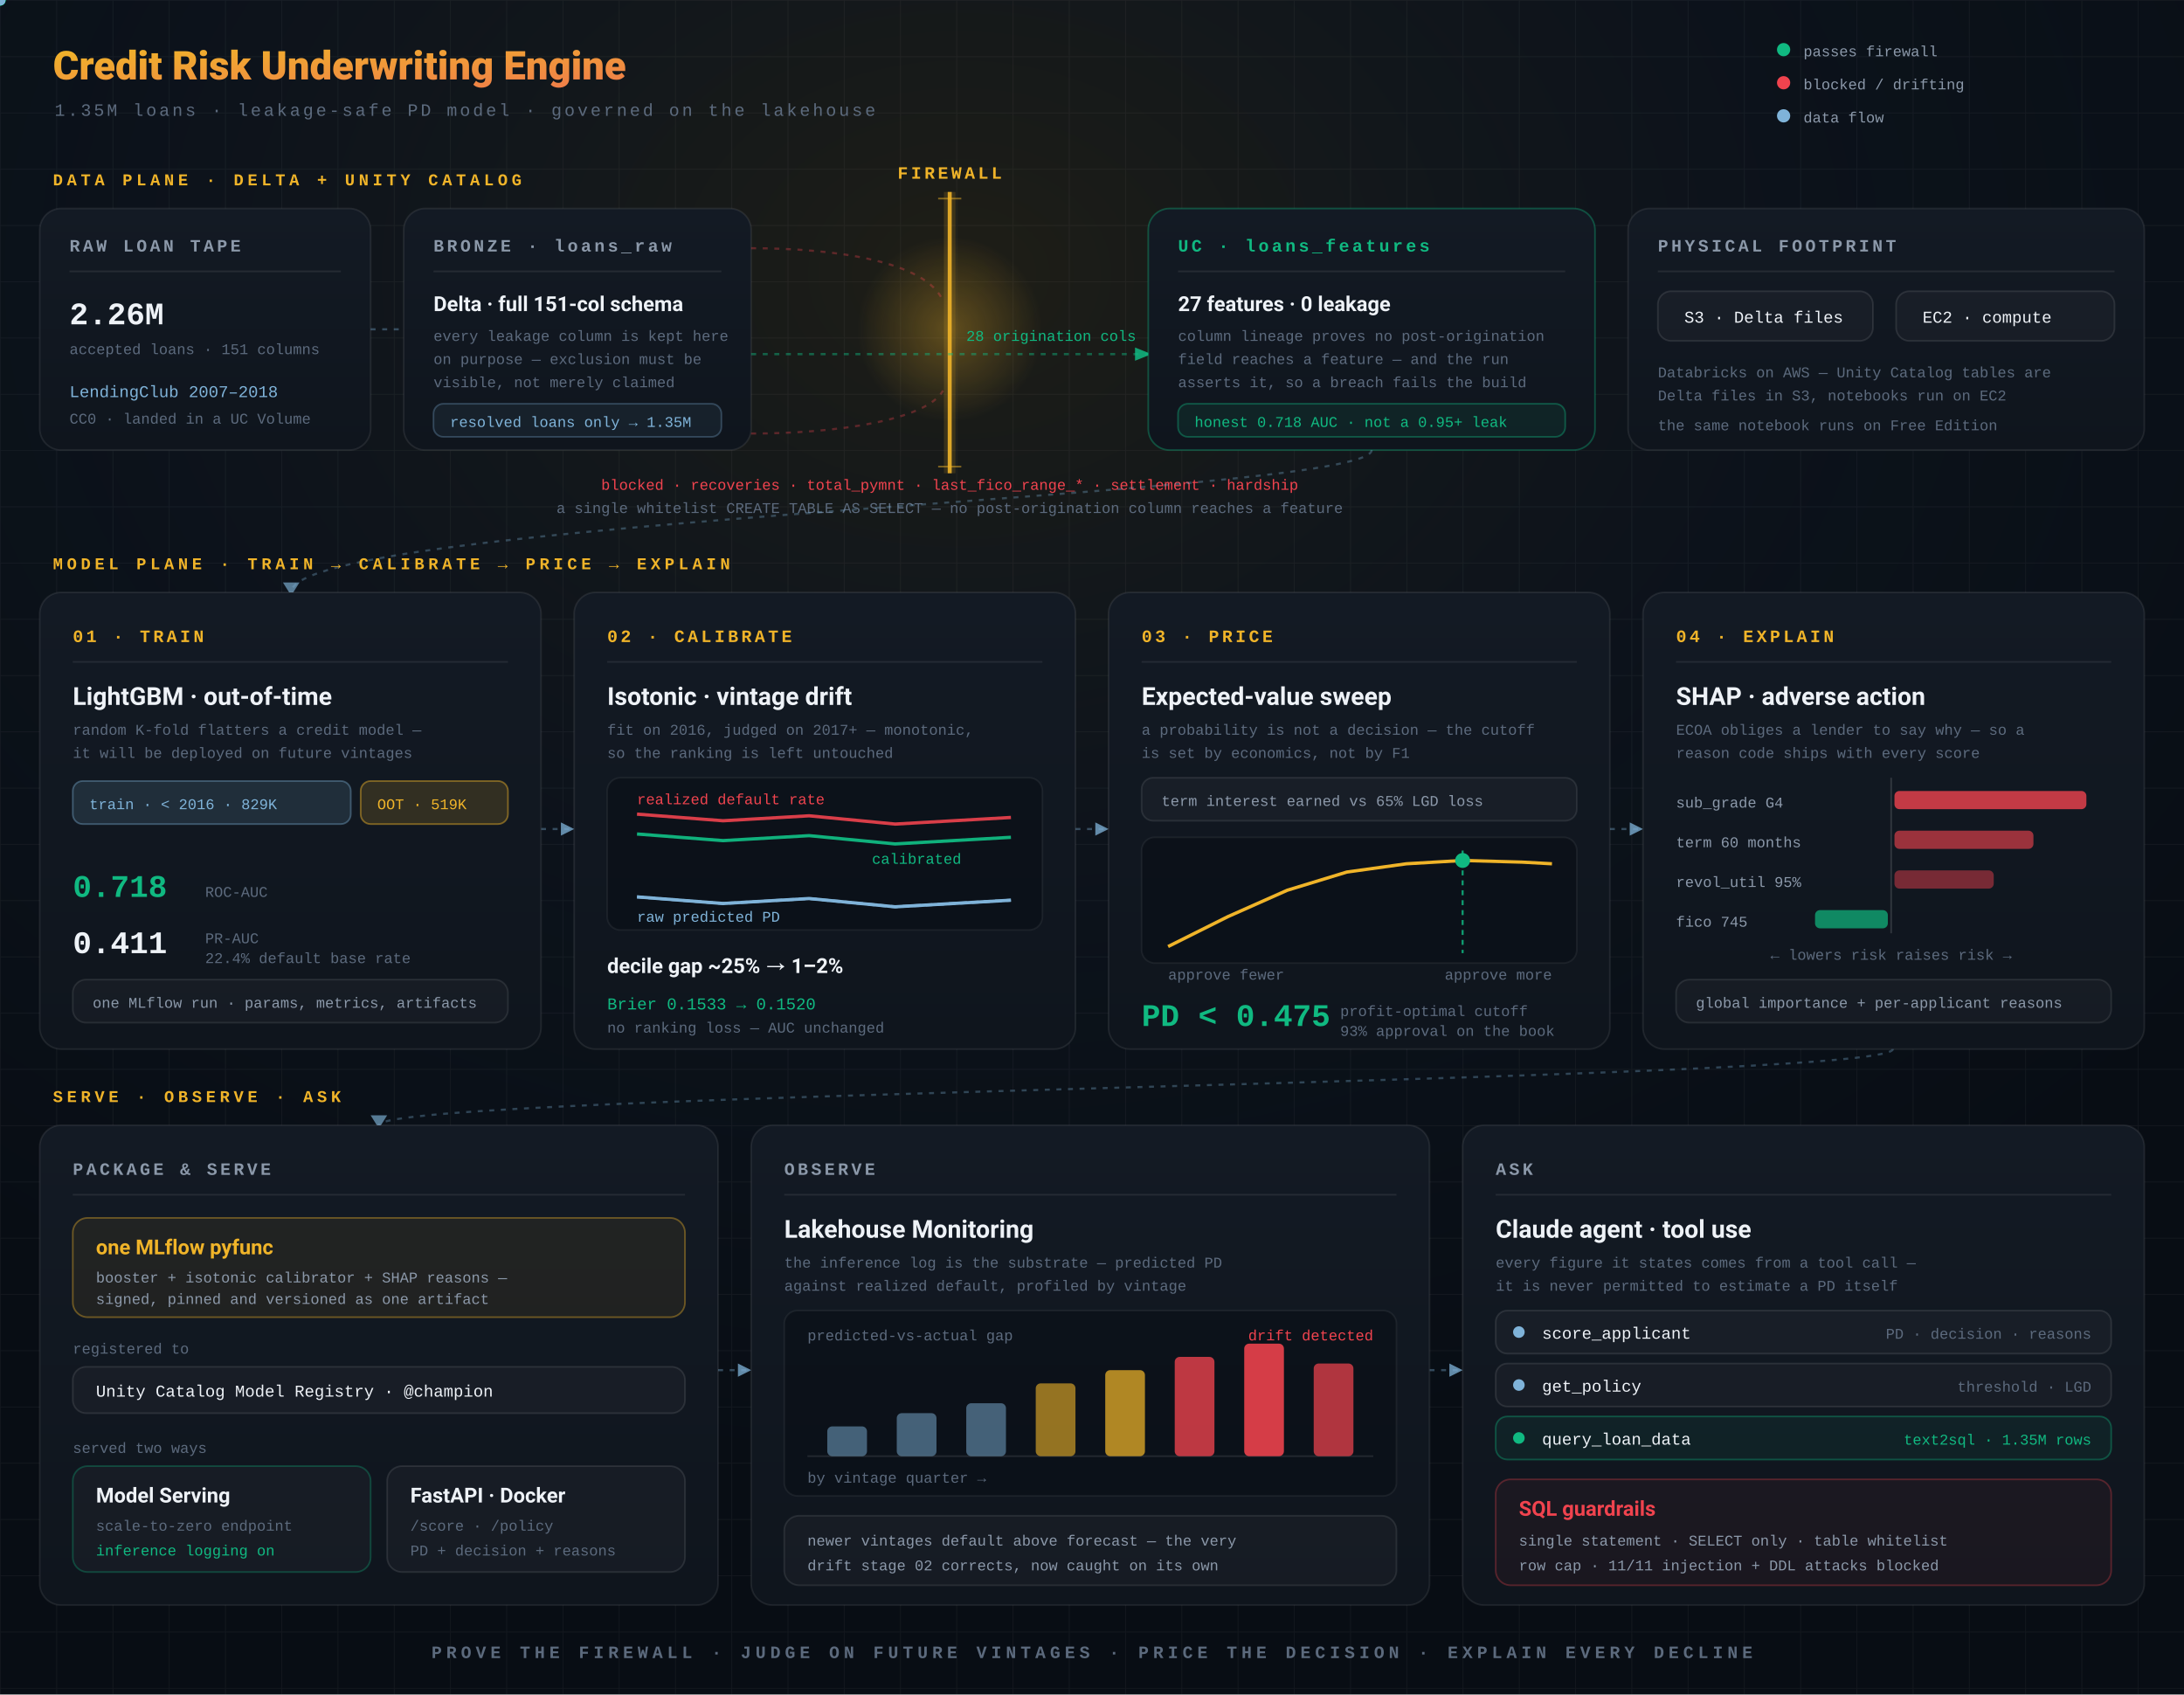
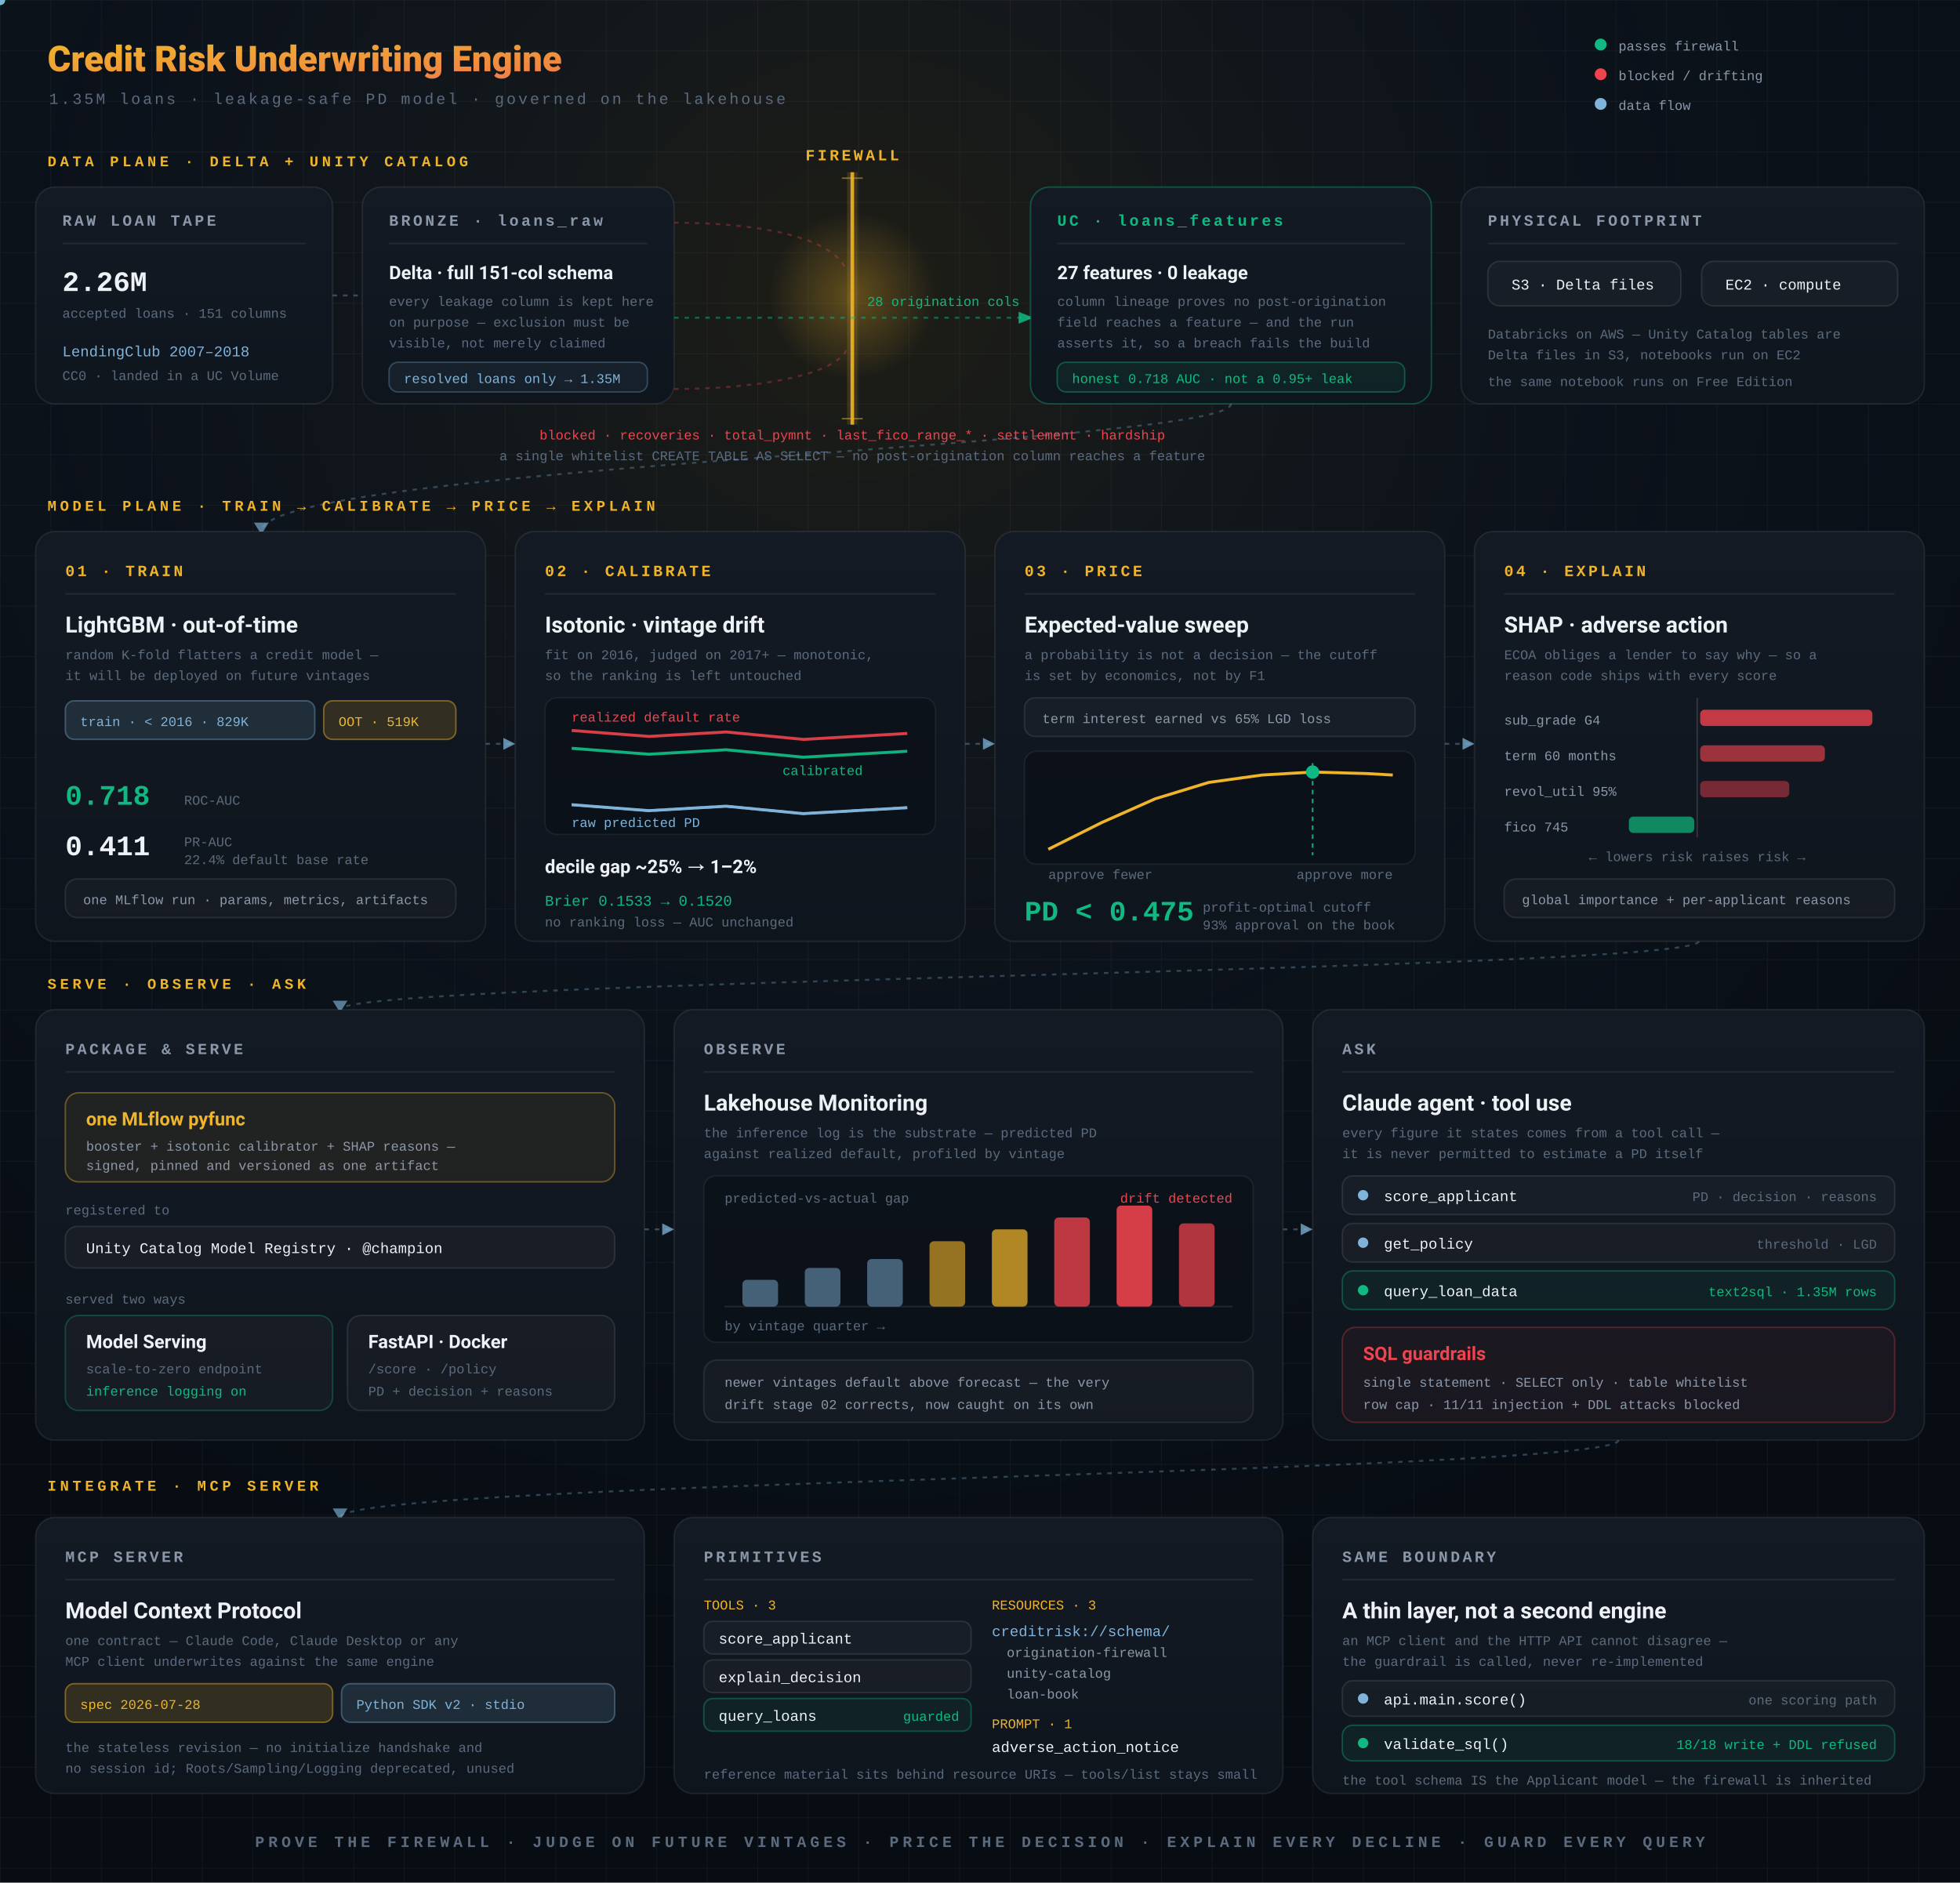
- <svg xmlns="http://www.w3.org/2000/svg" viewBox="0 0 1320 1024" role="img" aria-label="Credit Risk Underwriting Engine architecture: raw loan tape to bronze Delta, through a Unity Catalog leakage firewall that blocks post-origination columns, into LightGBM training with out-of-time validation, isotonic calibration, expected-value pricing and SHAP explainability, then MLflow pyfunc packaging, Databricks Model Serving, Lakehouse drift monitoring and a guarded text2sql agent.">
+ <svg xmlns="http://www.w3.org/2000/svg" viewBox="0 0 1320 1268" role="img" aria-label="Credit Risk Underwriting Engine architecture: raw loan tape to bronze Delta, through a Unity Catalog leakage firewall that blocks post-origination columns, into LightGBM training with out-of-time validation, isotonic calibration, expected-value pricing and SHAP explainability, then MLflow pyfunc packaging, Databricks Model Serving, Lakehouse drift monitoring, a guarded text2sql agent, and an MCP server exposing scoring, ECOA reason codes and guarded SQL as tools, resources and prompts.">
  <defs>
    <style>
      .t-title { font-family: ui-sans-serif, -apple-system, "Segoe UI", Roboto, Helvetica, Arial, sans-serif; font-size: 24px; font-weight: 800; }
      .t-sub   { font-family: ui-monospace, "SF Mono", Menlo, Consolas, "Courier New", monospace; font-size: 10.5px; letter-spacing: 1.6px; }
      .t-eye   { font-family: ui-monospace, "SF Mono", Menlo, Consolas, "Courier New", monospace; font-size: 10px; letter-spacing: 2.4px; font-weight: 700; }
      .t-card  { font-family: ui-monospace, "SF Mono", Menlo, Consolas, "Courier New", monospace; font-size: 10.5px; letter-spacing: 1.8px; font-weight: 700; }
      .t-h     { font-family: ui-sans-serif, -apple-system, "Segoe UI", Roboto, Helvetica, Arial, sans-serif; font-size: 12.5px; font-weight: 650; }
      .t-hb    { font-family: ui-sans-serif, -apple-system, "Segoe UI", Roboto, Helvetica, Arial, sans-serif; font-size: 15px; font-weight: 750; }
      .t-lbl   { font-family: ui-monospace, "SF Mono", Menlo, Consolas, "Courier New", monospace; font-size: 9px; }
      .t-mono  { font-family: ui-monospace, "SF Mono", Menlo, Consolas, "Courier New", monospace; font-size: 10px; }
      .t-num   { font-family: ui-monospace, "SF Mono", Menlo, Consolas, "Courier New", monospace; font-size: 19px; font-weight: 700; font-variant-numeric: tabular-nums; }
      .t-foot  { font-family: ui-monospace, "SF Mono", Menlo, Consolas, "Courier New", monospace; font-size: 10.5px; letter-spacing: 2.6px; font-weight: 700; }
      .fg   { fill: #eef2f7; }
      .mut  { fill: #8b98a9; }
      .dim  { fill: #5c6a7d; }
      .gold { fill: #f0b429; }
      .grn  { fill: #10b981; }
      .red  { fill: #f0434e; }
      .stl  { fill: #7fb3d9; }
      @media (prefers-reduced-motion: reduce) {
        .motion { display: none; }
      }
    </style>
    <linearGradient id="panel" x1="0" y1="0" x2="0" y2="1">
      <stop offset="0%" stop-color="#131a24" />
      <stop offset="100%" stop-color="#0f151d" />
    </linearGradient>
    <linearGradient id="brand" x1="0" y1="0" x2="1" y2="1">
      <stop offset="0%" stop-color="#f0b429" />
      <stop offset="100%" stop-color="#f07c4a" />
    </linearGradient>
    <radialGradient id="ambient" cx="44%" cy="16%" r="72%">
      <stop offset="0%" stop-color="#f0b429" stop-opacity="0.10" />
      <stop offset="55%" stop-color="#5b8cb8" stop-opacity="0.04" />
      <stop offset="100%" stop-color="#5b8cb8" stop-opacity="0" />
    </radialGradient>
    <radialGradient id="wallGlow" cx="50%" cy="50%" r="50%">
      <stop offset="0%" stop-color="#f0b429" stop-opacity="0.32" />
      <stop offset="100%" stop-color="#f0b429" stop-opacity="0" />
    </radialGradient>
    <pattern id="grid" width="34" height="34" patternUnits="userSpaceOnUse">
      <path d="M 34 0 L 0 0 0 34" fill="none" stroke="#ffffff" stroke-opacity="0.045" stroke-width="1" />
    </pattern>
    <path id="pRawBronze" d="M 224,199 L 244,199" />
    <path id="pPass" d="M 454,214 L 694,214" />
    <path id="pBlockHi" d="M 454,150 C 505,150 560,158 570,182" />
    <path id="pBlockLo" d="M 454,262 C 505,262 560,254 570,236" />
    <path id="pFeatDown" d="M 829,272 C 829,300 176,314 176,358" />
    <path id="pStage1" d="M 327,501 L 345,501" />
    <path id="pStage2" d="M 650,501 L 668,501" />
    <path id="pStage3" d="M 973,501 L 991,501" />
    <path id="pServe" d="M 1144,634 C 1144,654 229,660 229,680" />
    <path id="pToObserve" d="M 434,828 L 452,828" />
    <path id="pToAgent" d="M 864,828 L 882,828" />
+     <path id="pMcp" d="M 1090,970 C 1090,992 229,998 229,1022" />
  </defs>
-   <rect width="1320" height="1024" fill="#080d14" />
-   <rect width="1320" height="1024" fill="url(#grid)" />
-   <rect width="1320" height="1024" fill="url(#ambient)" />
+   <rect width="1320" height="1268" fill="#080d14" />
+   <rect width="1320" height="1268" fill="url(#grid)" />
+   <rect width="1320" height="1268" fill="url(#ambient)" />
  <text class="t-title" x="32" y="48" fill="url(#brand)">Credit Risk Underwriting Engine</text>
  <text class="t-sub dim" x="33" y="70">1.35M loans · leakage-safe PD model · governed on the lakehouse</text>
  <g class="t-lbl mut">
    <circle cx="1078" cy="30" r="4" fill="#10b981" />
    <text x="1090" y="34">passes firewall</text>
    <circle cx="1078" cy="50" r="4" fill="#f0434e" />
    <text x="1090" y="54">blocked / drifting</text>
    <circle cx="1078" cy="70" r="4" fill="#7fb3d9" />
    <text x="1090" y="74">data flow</text>
  </g>
  <text class="t-eye gold" x="32" y="112">DATA PLANE · DELTA + UNITY CATALOG</text>
  <rect x="24" y="126" width="200" height="146" rx="13" fill="url(#panel)" stroke="#ffffff" stroke-opacity="0.08" />
  <text class="t-card mut" x="42" y="152">RAW LOAN TAPE</text>
  <line x1="42" y1="164" x2="206" y2="164" stroke="#ffffff" stroke-opacity="0.08" />
  <text class="t-num fg" x="42" y="196">2.26M</text>
  <text class="t-lbl dim" x="42" y="214">accepted loans · 151 columns</text>
  <text class="t-mono stl" x="42" y="240">LendingClub 2007–2018</text>
  <text class="t-lbl dim" x="42" y="256">CC0 · landed in a UC Volume</text>
  <rect x="244" y="126" width="210" height="146" rx="13" fill="url(#panel)" stroke="#ffffff" stroke-opacity="0.08" />
  <text class="t-card mut" x="262" y="152">BRONZE · loans_raw</text>
  <line x1="262" y1="164" x2="436" y2="164" stroke="#ffffff" stroke-opacity="0.08" />
  <text class="t-h fg" x="262" y="188">Delta · full 151-col schema</text>
  <text class="t-lbl dim" x="262" y="206">every leakage column is kept here</text>
  <text class="t-lbl dim" x="262" y="220">on purpose — exclusion must be</text>
  <text class="t-lbl dim" x="262" y="234">visible, not merely claimed</text>
  <rect x="262" y="244" width="174" height="20" rx="6" fill="#7fb3d9" fill-opacity="0.07" stroke="#7fb3d9" stroke-opacity="0.30" />
  <text class="t-lbl stl" x="272" y="258">resolved loans only → 1.35M</text>
  <use href="#pRawBronze" stroke="#7fb3d9" stroke-width="1.3" stroke-opacity="0.35" stroke-dasharray="3 4" fill="none" />
  <g class="motion">
    <circle cx="574" cy="199" r="56" fill="url(#wallGlow)">
      <animate attributeName="r" values="44;62;44" dur="3.8s" repeatCount="indefinite" />
    </circle>
  </g>
  <line x1="574" y1="116" x2="574" y2="286" stroke="#f0b429" stroke-width="7" stroke-opacity="0.15" />
  <line x1="574" y1="116" x2="574" y2="286" stroke="#f0b429" stroke-width="2.4" stroke-opacity="0.9" />
  <g stroke="#f0b429" stroke-opacity="0.5" stroke-width="1">
    <line x1="567" y1="120" x2="581" y2="120" />
    <line x1="567" y1="282" x2="581" y2="282" />
  </g>
  <text class="t-card gold" x="574" y="108" text-anchor="middle">FIREWALL</text>
  <g stroke="#f0434e" stroke-width="1.3" stroke-opacity="0.32" stroke-dasharray="3 4" fill="none">
    <use href="#pBlockHi" />
    <use href="#pBlockLo" />
  </g>
  <g class="motion" fill="#f0434e">
    <circle r="3.2">
      <animateMotion dur="2.6s" repeatCount="indefinite" begin="0s">
        <mpath href="#pBlockHi" />
      </animateMotion>
      <animate attributeName="opacity" values="0;1;1;1;0" keyTimes="0;0.12;0.72;0.86;1" dur="2.6s" begin="0s" repeatCount="indefinite" />
      <animate attributeName="r" values="3.2;3.2;5.4;0" keyTimes="0;0.72;0.86;1" dur="2.6s" begin="0s" repeatCount="indefinite" />
    </circle>
    <circle r="3.2">
      <animateMotion dur="2.6s" repeatCount="indefinite" begin="1.3s">
        <mpath href="#pBlockLo" />
      </animateMotion>
      <animate attributeName="opacity" values="0;1;1;1;0" keyTimes="0;0.12;0.72;0.86;1" dur="2.6s" begin="1.3s" repeatCount="indefinite" />
      <animate attributeName="r" values="3.2;3.2;5.4;0" keyTimes="0;0.72;0.86;1" dur="2.6s" begin="1.3s" repeatCount="indefinite" />
    </circle>
  </g>
  <use href="#pPass" stroke="#10b981" stroke-width="1.4" stroke-opacity="0.45" stroke-dasharray="3 4" fill="none" />
  <polygon points="686,210 696,214 686,218" fill="#10b981" opacity="0.85" />
  <text class="t-lbl grn" x="584" y="206">28 origination cols</text>
  <g class="motion" fill="#10b981">
    <circle r="3.4">
      <animateMotion dur="2.4s" repeatCount="indefinite" begin="0s">
        <mpath href="#pPass" />
      </animateMotion>
    </circle>
    <circle r="3.4">
      <animateMotion dur="2.4s" repeatCount="indefinite" begin="0.8s">
        <mpath href="#pPass" />
      </animateMotion>
    </circle>
    <circle r="3.4">
      <animateMotion dur="2.4s" repeatCount="indefinite" begin="1.6s">
        <mpath href="#pPass" />
      </animateMotion>
    </circle>
  </g>
  <text class="t-lbl red" x="574" y="296" text-anchor="middle">blocked · recoveries · total_pymnt · last_fico_range_* · settlement · hardship</text>
  <text class="t-lbl dim" x="574" y="310" text-anchor="middle">a single whitelist CREATE TABLE AS SELECT — no post-origination column reaches a feature</text>
  <rect x="694" y="126" width="270" height="146" rx="13" fill="url(#panel)" stroke="#10b981" stroke-opacity="0.35" />
  <text class="t-card grn" x="712" y="152">UC · loans_features</text>
  <line x1="712" y1="164" x2="946" y2="164" stroke="#ffffff" stroke-opacity="0.08" />
  <text class="t-h fg" x="712" y="188">27 features · 0 leakage</text>
  <text class="t-lbl dim" x="712" y="206">column lineage proves no post-origination</text>
  <text class="t-lbl dim" x="712" y="220">field reaches a feature — and the run</text>
  <text class="t-lbl dim" x="712" y="234">asserts it, so a breach fails the build</text>
  <rect x="712" y="244" width="234" height="20" rx="6" fill="#10b981" fill-opacity="0.09" stroke="#10b981" stroke-opacity="0.38" />
  <text class="t-lbl grn" x="722" y="258">honest 0.718 AUC · not a 0.95+ leak</text>
  <rect x="984" y="126" width="312" height="146" rx="13" fill="url(#panel)" stroke="#ffffff" stroke-opacity="0.08" />
  <text class="t-card mut" x="1002" y="152">PHYSICAL FOOTPRINT</text>
  <line x1="1002" y1="164" x2="1278" y2="164" stroke="#ffffff" stroke-opacity="0.08" />
  <rect x="1002" y="176" width="130" height="30" rx="8" fill="#ffffff" fill-opacity="0.03" stroke="#ffffff" stroke-opacity="0.10" />
  <text class="t-mono fg" x="1018" y="195">S3 · Delta files</text>
  <rect x="1146" y="176" width="132" height="30" rx="8" fill="#ffffff" fill-opacity="0.03" stroke="#ffffff" stroke-opacity="0.10" />
  <text class="t-mono fg" x="1162" y="195">EC2 · compute</text>
  <text class="t-lbl dim" x="1002" y="228">Databricks on AWS — Unity Catalog tables are</text>
  <text class="t-lbl dim" x="1002" y="242">Delta files in S3, notebooks run on EC2</text>
  <text class="t-lbl dim" x="1002" y="260">the same notebook runs on Free Edition</text>
  <use href="#pFeatDown" stroke="#7fb3d9" stroke-width="1.3" stroke-opacity="0.32" stroke-dasharray="3 4" fill="none" />
  <polygon points="171,352 181,352 176,360" fill="#7fb3d9" opacity="0.65" />
  <g class="motion" fill="#7fb3d9">
    <circle r="3.2">
      <animateMotion dur="2.8s" repeatCount="indefinite" begin="0s">
        <mpath href="#pFeatDown" />
      </animateMotion>
    </circle>
    <circle r="3.2">
      <animateMotion dur="2.8s" repeatCount="indefinite" begin="1.4s">
        <mpath href="#pFeatDown" />
      </animateMotion>
    </circle>
  </g>
  <text class="t-eye gold" x="32" y="344">MODEL PLANE · TRAIN → CALIBRATE → PRICE → EXPLAIN</text>
  <g stroke="#7fb3d9" stroke-width="1.3" stroke-opacity="0.36" stroke-dasharray="3 4" fill="none">
    <use href="#pStage1" />
    <use href="#pStage2" />
    <use href="#pStage3" />
  </g>
  <g fill="#7fb3d9" opacity="0.75">
    <polygon points="339,497 347,501 339,505" />
    <polygon points="662,497 670,501 662,505" />
    <polygon points="985,497 993,501 985,505" />
  </g>
  <g class="motion" fill="#7fb3d9">
    <circle r="3">
      <animateMotion dur="1.7s" repeatCount="indefinite" begin="0s">
        <mpath href="#pStage1" />
      </animateMotion>
    </circle>
    <circle r="3">
      <animateMotion dur="1.7s" repeatCount="indefinite" begin="0.4s">
        <mpath href="#pStage2" />
      </animateMotion>
    </circle>
    <circle r="3">
      <animateMotion dur="1.7s" repeatCount="indefinite" begin="0.8s">
        <mpath href="#pStage3" />
      </animateMotion>
    </circle>
  </g>
  <g transform="translate(24, 358)">
    <rect width="303" height="276" rx="13" fill="url(#panel)" stroke="#ffffff" stroke-opacity="0.08" />
    <text class="t-card gold" x="20" y="30">01 · TRAIN</text>
    <line x1="20" y1="42" x2="283" y2="42" stroke="#ffffff" stroke-opacity="0.08" />
    <text class="t-hb fg" x="20" y="68">LightGBM · out-of-time</text>
    <text class="t-lbl dim" x="20" y="86">random K-fold flatters a credit model —</text>
    <text class="t-lbl dim" x="20" y="100">it will be deployed on future vintages</text>
    <rect x="20" y="114" width="168" height="26" rx="6" fill="#7fb3d9" fill-opacity="0.14" stroke="#7fb3d9" stroke-opacity="0.38" />
    <text class="t-lbl stl" x="30" y="131">train · &lt; 2016 · 829K</text>
    <rect x="194" y="114" width="89" height="26" rx="6" fill="#f0b429" fill-opacity="0.15" stroke="#f0b429" stroke-opacity="0.45" />
    <text class="t-lbl gold" x="204" y="131">OOT · 519K</text>
    <text class="t-num grn" x="20" y="184">0.718</text>
    <text class="t-lbl dim" x="100" y="184">ROC-AUC</text>
    <text class="t-num fg" x="20" y="218">0.411</text>
    <text class="t-lbl dim" x="100" y="212">PR-AUC</text>
    <text class="t-lbl dim" x="100" y="224">22.4% default base rate</text>
    <rect x="20" y="234" width="263" height="26" rx="8" fill="#ffffff" fill-opacity="0.03" stroke="#ffffff" stroke-opacity="0.09" />
    <text class="t-lbl mut" x="32" y="251">one MLflow run · params, metrics, artifacts</text>
  </g>
  <g transform="translate(347, 358)">
    <rect width="303" height="276" rx="13" fill="url(#panel)" stroke="#ffffff" stroke-opacity="0.08" />
    <text class="t-card gold" x="20" y="30">02 · CALIBRATE</text>
    <line x1="20" y1="42" x2="283" y2="42" stroke="#ffffff" stroke-opacity="0.08" />
    <text class="t-hb fg" x="20" y="68">Isotonic · vintage drift</text>
    <text class="t-lbl dim" x="20" y="86">fit on 2016, judged on 2017+ — monotonic,</text>
    <text class="t-lbl dim" x="20" y="100">so the ranking is left untouched</text>
    <rect x="20" y="112" width="263" height="92" rx="8" fill="#080d14" fill-opacity="0.55" stroke="#ffffff" stroke-opacity="0.06" />
    <polyline points="38,134 90,138 142,135 194,140 264,136" fill="none" stroke="#f0434e" stroke-width="2" stroke-opacity="0.9" />
    <text class="t-lbl red" x="38" y="128">realized default rate</text>
    <polyline points="38,146 90,150 142,147 194,152 264,148" fill="none" stroke="#10b981" stroke-width="2" stroke-opacity="0.95" />
    <text class="t-lbl grn" x="180" y="164">calibrated</text>
    <polyline points="38,184 90,188 142,185 194,190 264,186" fill="none" stroke="#7fb3d9" stroke-width="1.8" stroke-dasharray="4 3" stroke-opacity="0.75" />
    <text class="t-lbl stl" x="38" y="199">raw predicted PD</text>
    <g class="motion">
      <polyline points="38,184 90,188 142,185 194,190 264,186" fill="none" stroke="#7fb3d9" stroke-width="2">
        <animate attributeName="points" values="38,184 90,188 142,185 194,190 264,186;                          38,184 90,188 142,185 194,190 264,186;                          38,146 90,150 142,147 194,152 264,148;                          38,146 90,150 142,147 194,152 264,148" keyTimes="0;0.28;0.62;1" dur="5.8s" repeatCount="indefinite" />
        <animate attributeName="opacity" values="0.9;0.9;0.9;0" keyTimes="0;0.28;0.66;1" dur="5.8s" repeatCount="indefinite" />
      </polyline>
    </g>
    <text class="t-h fg" x="20" y="230">decile gap  ~25%  →  1–2%</text>
    <text class="t-mono grn" x="20" y="252">Brier 0.1533 → 0.1520</text>
    <text class="t-lbl dim" x="20" y="266">no ranking loss — AUC unchanged</text>
  </g>
  <g transform="translate(670, 358)">
    <rect width="303" height="276" rx="13" fill="url(#panel)" stroke="#ffffff" stroke-opacity="0.08" />
    <text class="t-card gold" x="20" y="30">03 · PRICE</text>
    <line x1="20" y1="42" x2="283" y2="42" stroke="#ffffff" stroke-opacity="0.08" />
    <text class="t-hb fg" x="20" y="68">Expected-value sweep</text>
    <text class="t-lbl dim" x="20" y="86">a probability is not a decision — the cutoff</text>
    <text class="t-lbl dim" x="20" y="100">is set by economics, not by F1</text>
    <rect x="20" y="112" width="263" height="26" rx="7" fill="#ffffff" fill-opacity="0.03" stroke="#ffffff" stroke-opacity="0.09" />
    <text class="t-lbl mut" x="32" y="129">term interest earned   vs   65% LGD loss</text>
    <rect x="20" y="148" width="263" height="76" rx="8" fill="#080d14" fill-opacity="0.55" stroke="#ffffff" stroke-opacity="0.06" />
    <polyline points="36,214 72,196 108,180 144,169 180,164 214,162 250,163 268,164" fill="none" stroke="#f0b429" stroke-width="2" />
    <line x1="214" y1="156" x2="214" y2="218" stroke="#10b981" stroke-width="1.2" stroke-dasharray="3 3" stroke-opacity="0.85" />
    <circle cx="214" cy="162" r="4.5" fill="#10b981" />
    <text class="t-lbl dim" x="36" y="234">approve fewer</text>
    <text class="t-lbl dim" x="268" y="234" text-anchor="end">approve more</text>
    <text class="t-num grn" x="20" y="262">PD &lt; 0.475</text>
    <text class="t-lbl dim" x="140" y="256">profit-optimal cutoff</text>
    <text class="t-lbl dim" x="140" y="268">93% approval on the book</text>
  </g>
  <g transform="translate(993, 358)">
    <rect width="303" height="276" rx="13" fill="url(#panel)" stroke="#ffffff" stroke-opacity="0.08" />
    <text class="t-card gold" x="20" y="30">04 · EXPLAIN</text>
    <line x1="20" y1="42" x2="283" y2="42" stroke="#ffffff" stroke-opacity="0.08" />
    <text class="t-hb fg" x="20" y="68">SHAP · adverse action</text>
    <text class="t-lbl dim" x="20" y="86">ECOA obliges a lender to say why — so a</text>
    <text class="t-lbl dim" x="20" y="100">reason code ships with every score</text>
    <line x1="150" y1="112" x2="150" y2="206" stroke="#ffffff" stroke-opacity="0.14" />
    <g>
      <text class="t-lbl mut" x="20" y="130">sub_grade G4</text>
      <rect x="152" y="120" width="116" height="11" rx="3" fill="#f0434e" fill-opacity="0.8" />
      <text class="t-lbl mut" x="20" y="154">term 60 months</text>
      <rect x="152" y="144" width="84" height="11" rx="3" fill="#f0434e" fill-opacity="0.62" />
      <text class="t-lbl mut" x="20" y="178">revol_util 95%</text>
      <rect x="152" y="168" width="60" height="11" rx="3" fill="#f0434e" fill-opacity="0.46" />
      <text class="t-lbl mut" x="20" y="202">fico 745</text>
      <rect x="104" y="192" width="44" height="11" rx="3" fill="#10b981" fill-opacity="0.7" />
    </g>
    <text class="t-lbl dim" x="150" y="222" text-anchor="middle">← lowers risk      raises risk →</text>
    <rect x="20" y="234" width="263" height="26" rx="8" fill="#ffffff" fill-opacity="0.03" stroke="#ffffff" stroke-opacity="0.09" />
    <text class="t-lbl mut" x="32" y="251">global importance + per-applicant reasons</text>
  </g>
  <use href="#pServe" stroke="#7fb3d9" stroke-width="1.3" stroke-opacity="0.32" stroke-dasharray="3 4" fill="none" />
  <polygon points="224,674 234,674 229,682" fill="#7fb3d9" opacity="0.65" />
  <g class="motion" fill="#7fb3d9">
    <circle r="3.2">
      <animateMotion dur="3s" repeatCount="indefinite" begin="0s">
        <mpath href="#pServe" />
      </animateMotion>
    </circle>
    <circle r="3.2">
      <animateMotion dur="3s" repeatCount="indefinite" begin="1.5s">
        <mpath href="#pServe" />
      </animateMotion>
    </circle>
  </g>
  <text class="t-eye gold" x="32" y="666">SERVE · OBSERVE · ASK</text>
  <g stroke="#7fb3d9" stroke-width="1.3" stroke-opacity="0.36" stroke-dasharray="3 4" fill="none">
    <use href="#pToObserve" />
    <use href="#pToAgent" />
  </g>
  <g fill="#7fb3d9" opacity="0.75">
    <polygon points="446,824 454,828 446,832" />
    <polygon points="876,824 884,828 876,832" />
  </g>
  <g class="motion" fill="#7fb3d9">
    <circle r="3">
      <animateMotion dur="1.9s" repeatCount="indefinite" begin="0s">
        <mpath href="#pToObserve" />
      </animateMotion>
    </circle>
    <circle r="3">
      <animateMotion dur="1.9s" repeatCount="indefinite" begin="0.95s">
        <mpath href="#pToAgent" />
      </animateMotion>
    </circle>
  </g>
  <g transform="translate(24, 680)">
    <rect width="410" height="290" rx="13" fill="url(#panel)" stroke="#ffffff" stroke-opacity="0.08" />
    <text class="t-card mut" x="20" y="30">PACKAGE &amp; SERVE</text>
    <line x1="20" y1="42" x2="390" y2="42" stroke="#ffffff" stroke-opacity="0.08" />
    <rect x="20" y="56" width="370" height="60" rx="9" fill="#f0b429" fill-opacity="0.07" stroke="#f0b429" stroke-opacity="0.38" />
    <text class="t-h gold" x="34" y="78">one MLflow pyfunc</text>
    <text class="t-lbl mut" x="34" y="95">booster + isotonic calibrator + SHAP reasons —</text>
    <text class="t-lbl mut" x="34" y="108">signed, pinned and versioned as one artifact</text>
    <text class="t-lbl dim" x="20" y="138">registered to</text>
    <rect x="20" y="146" width="370" height="28" rx="8" fill="#ffffff" fill-opacity="0.03" stroke="#ffffff" stroke-opacity="0.10" />
    <text class="t-mono fg" x="34" y="164">Unity Catalog Model Registry · @champion</text>
    <text class="t-lbl dim" x="20" y="198">served two ways</text>
    <rect x="20" y="206" width="180" height="64" rx="9" fill="#ffffff" fill-opacity="0.03" stroke="#10b981" stroke-opacity="0.30" />
    <text class="t-h fg" x="34" y="228">Model Serving</text>
    <text class="t-lbl dim" x="34" y="245">scale-to-zero endpoint</text>
    <text class="t-lbl grn" x="34" y="260">inference logging on</text>
    <rect x="210" y="206" width="180" height="64" rx="9" fill="#ffffff" fill-opacity="0.03" stroke="#ffffff" stroke-opacity="0.10" />
    <text class="t-h fg" x="224" y="228">FastAPI · Docker</text>
    <text class="t-lbl dim" x="224" y="245">/score · /policy</text>
    <text class="t-lbl dim" x="224" y="260">PD + decision + reasons</text>
  </g>
  <g transform="translate(454, 680)">
    <rect width="410" height="290" rx="13" fill="url(#panel)" stroke="#ffffff" stroke-opacity="0.08" />
    <text class="t-card mut" x="20" y="30">OBSERVE</text>
    <line x1="20" y1="42" x2="390" y2="42" stroke="#ffffff" stroke-opacity="0.08" />
    <text class="t-hb fg" x="20" y="68">Lakehouse Monitoring</text>
    <text class="t-lbl dim" x="20" y="86">the inference log is the substrate — predicted PD</text>
    <text class="t-lbl dim" x="20" y="100">against realized default, profiled by vintage</text>
    <rect x="20" y="112" width="370" height="112" rx="8" fill="#080d14" fill-opacity="0.55" stroke="#ffffff" stroke-opacity="0.06" />
    <line x1="34" y1="200" x2="376" y2="200" stroke="#ffffff" stroke-opacity="0.10" />
    <g>
      <rect x="46" y="182" width="24" height="18" rx="3" fill="#7fb3d9" fill-opacity="0.5" />
      <rect x="88" y="174" width="24" height="26" rx="3" fill="#7fb3d9" fill-opacity="0.5" />
      <rect x="130" y="168" width="24" height="32" rx="3" fill="#7fb3d9" fill-opacity="0.5" />
      <rect x="172" y="156" width="24" height="44" rx="3" fill="#f0b429" fill-opacity="0.6" />
      <rect x="214" y="148" width="24" height="52" rx="3" fill="#f0b429" fill-opacity="0.72" />
      <rect x="256" y="140" width="24" height="60" rx="3" fill="#f0434e" fill-opacity="0.78" />
      <rect x="298" y="132" width="24" height="68" rx="3" fill="#f0434e" fill-opacity="0.88" />
      <rect x="340" y="144" width="24" height="56" rx="3" fill="#f0434e" fill-opacity="0.72" />
    </g>
    <text class="t-lbl dim" x="34" y="130">predicted-vs-actual gap</text>
    <text class="t-lbl red" x="376" y="130" text-anchor="end">drift detected</text>
    <text class="t-lbl dim" x="34" y="216">by vintage quarter →</text>
    <rect x="20" y="236" width="370" height="42" rx="9" fill="#ffffff" fill-opacity="0.03" stroke="#ffffff" stroke-opacity="0.09" />
    <text class="t-lbl mut" x="34" y="254">newer vintages default above forecast — the very</text>
    <text class="t-lbl mut" x="34" y="269">drift stage 02 corrects, now caught on its own</text>
  </g>
  <g transform="translate(884, 680)">
    <rect width="412" height="290" rx="13" fill="url(#panel)" stroke="#ffffff" stroke-opacity="0.08" />
    <text class="t-card mut" x="20" y="30">ASK</text>
    <line x1="20" y1="42" x2="392" y2="42" stroke="#ffffff" stroke-opacity="0.08" />
    <text class="t-hb fg" x="20" y="68">Claude agent · tool use</text>
    <text class="t-lbl dim" x="20" y="86">every figure it states comes from a tool call —</text>
    <text class="t-lbl dim" x="20" y="100">it is never permitted to estimate a PD itself</text>
    <rect x="20" y="112" width="372" height="26" rx="7" fill="#ffffff" fill-opacity="0.03" stroke="#ffffff" stroke-opacity="0.10" />
    <circle cx="34" cy="125" r="3.5" fill="#7fb3d9" />
    <text class="t-mono fg" x="48" y="129">score_applicant</text>
    <text class="t-lbl dim" x="380" y="129" text-anchor="end">PD · decision · reasons</text>
    <rect x="20" y="144" width="372" height="26" rx="7" fill="#ffffff" fill-opacity="0.03" stroke="#ffffff" stroke-opacity="0.10" />
    <circle cx="34" cy="157" r="3.5" fill="#7fb3d9" />
    <text class="t-mono fg" x="48" y="161">get_policy</text>
    <text class="t-lbl dim" x="380" y="161" text-anchor="end">threshold · LGD</text>
    <rect x="20" y="176" width="372" height="26" rx="7" fill="#10b981" fill-opacity="0.07" stroke="#10b981" stroke-opacity="0.35" />
    <circle cx="34" cy="189" r="3.5" fill="#10b981" />
    <text class="t-mono fg" x="48" y="193">query_loan_data</text>
    <text class="t-lbl grn" x="380" y="193" text-anchor="end">text2sql · 1.35M rows</text>
    <rect x="20" y="214" width="372" height="64" rx="9" fill="#f0434e" fill-opacity="0.05" stroke="#f0434e" stroke-opacity="0.30" />
    <text class="t-h red" x="34" y="236">SQL guardrails</text>
    <text class="t-lbl mut" x="34" y="254">single statement · SELECT only · table whitelist</text>
    <text class="t-lbl mut" x="34" y="269">row cap · 11/11 injection + DDL attacks blocked</text>
  </g>
-   <text class="t-foot dim" x="660" y="1002" text-anchor="middle">PROVE THE FIREWALL · JUDGE ON FUTURE VINTAGES · PRICE THE DECISION · EXPLAIN EVERY DECLINE</text>
+   <use href="#pMcp" stroke="#7fb3d9" stroke-width="1.3" stroke-opacity="0.32" stroke-dasharray="3 4" fill="none" />
+   <polygon points="224,1016 234,1016 229,1024" fill="#7fb3d9" opacity="0.65" />
+   <g class="motion" fill="#7fb3d9">
+     <circle r="3.2">
+       <animateMotion dur="3s" repeatCount="indefinite" begin="0s">
+         <mpath href="#pMcp" />
+       </animateMotion>
+     </circle>
+     <circle r="3.2">
+       <animateMotion dur="3s" repeatCount="indefinite" begin="1.5s">
+         <mpath href="#pMcp" />
+       </animateMotion>
+     </circle>
+   </g>
+   <text class="t-eye gold" x="32" y="1004">INTEGRATE · MCP SERVER</text>
+   <g transform="translate(24, 1022)">
+     <rect width="410" height="186" rx="13" fill="url(#panel)" stroke="#ffffff" stroke-opacity="0.08" />
+     <text class="t-card mut" x="20" y="30">MCP SERVER</text>
+     <line x1="20" y1="42" x2="390" y2="42" stroke="#ffffff" stroke-opacity="0.08" />
+     <text class="t-hb fg" x="20" y="68">Model Context Protocol</text>
+     <text class="t-lbl dim" x="20" y="86">one contract — Claude Code, Claude Desktop or any</text>
+     <text class="t-lbl dim" x="20" y="100">MCP client underwrites against the same engine</text>
+     <rect x="20" y="112" width="180" height="26" rx="6" fill="#f0b429" fill-opacity="0.15" stroke="#f0b429" stroke-opacity="0.45" />
+     <text class="t-lbl gold" x="30" y="129">spec 2026-07-28</text>
+     <rect x="206" y="112" width="184" height="26" rx="6" fill="#7fb3d9" fill-opacity="0.14" stroke="#7fb3d9" stroke-opacity="0.38" />
+     <text class="t-lbl stl" x="216" y="129">Python SDK v2 · stdio</text>
+     <text class="t-lbl dim" x="20" y="158">the stateless revision — no initialize handshake and</text>
+     <text class="t-lbl dim" x="20" y="172">no session id; Roots/Sampling/Logging deprecated, unused</text>
+   </g>
+   <g transform="translate(454, 1022)">
+     <rect width="410" height="186" rx="13" fill="url(#panel)" stroke="#ffffff" stroke-opacity="0.08" />
+     <text class="t-card mut" x="20" y="30">PRIMITIVES</text>
+     <line x1="20" y1="42" x2="390" y2="42" stroke="#ffffff" stroke-opacity="0.08" />
+     <text class="t-lbl gold" x="20" y="62">TOOLS · 3</text>
+     <rect x="20" y="70" width="180" height="22" rx="6" fill="#ffffff" fill-opacity="0.03" stroke="#ffffff" stroke-opacity="0.10" />
+     <text class="t-mono fg" x="30" y="85">score_applicant</text>
+     <rect x="20" y="96" width="180" height="22" rx="6" fill="#ffffff" fill-opacity="0.03" stroke="#ffffff" stroke-opacity="0.10" />
+     <text class="t-mono fg" x="30" y="111">explain_decision</text>
+     <rect x="20" y="122" width="180" height="22" rx="6" fill="#10b981" fill-opacity="0.07" stroke="#10b981" stroke-opacity="0.35" />
+     <text class="t-mono fg" x="30" y="137">query_loans</text>
+     <text class="t-lbl grn" x="192" y="137" text-anchor="end">guarded</text>
+     <text class="t-lbl gold" x="214" y="62">RESOURCES · 3</text>
+     <text class="t-mono stl" x="214" y="80">creditrisk://schema/</text>
+     <text class="t-lbl mut" x="224" y="94">origination-firewall</text>
+     <text class="t-lbl mut" x="224" y="108">unity-catalog</text>
+     <text class="t-lbl mut" x="224" y="122">loan-book</text>
+     <text class="t-lbl gold" x="214" y="142">PROMPT · 1</text>
+     <text class="t-mono fg" x="214" y="158">adverse_action_notice</text>
+     <text class="t-lbl dim" x="20" y="176">reference material sits behind resource URIs — tools/list stays small</text>
+   </g>
+   <g transform="translate(884, 1022)">
+     <rect width="412" height="186" rx="13" fill="url(#panel)" stroke="#ffffff" stroke-opacity="0.08" />
+     <text class="t-card mut" x="20" y="30">SAME BOUNDARY</text>
+     <line x1="20" y1="42" x2="392" y2="42" stroke="#ffffff" stroke-opacity="0.08" />
+     <text class="t-hb fg" x="20" y="68">A thin layer, not a second engine</text>
+     <text class="t-lbl dim" x="20" y="86">an MCP client and the HTTP API cannot disagree —</text>
+     <text class="t-lbl dim" x="20" y="100">the guardrail is called, never re-implemented</text>
+     <rect x="20" y="110" width="372" height="24" rx="7" fill="#ffffff" fill-opacity="0.03" stroke="#ffffff" stroke-opacity="0.10" />
+     <circle cx="34" cy="122" r="3.5" fill="#7fb3d9" />
+     <text class="t-mono fg" x="48" y="126">api.main.score()</text>
+     <text class="t-lbl dim" x="380" y="126" text-anchor="end">one scoring path</text>
+     <rect x="20" y="140" width="372" height="24" rx="7" fill="#10b981" fill-opacity="0.07" stroke="#10b981" stroke-opacity="0.35" />
+     <circle cx="34" cy="152" r="3.5" fill="#10b981" />
+     <text class="t-mono fg" x="48" y="156">validate_sql()</text>
+     <text class="t-lbl grn" x="380" y="156" text-anchor="end">18/18 write + DDL refused</text>
+     <text class="t-lbl dim" x="20" y="180">the tool schema IS the Applicant model — the firewall is inherited</text>
+   </g>
+   <text class="t-foot dim" x="660" y="1244" text-anchor="middle">PROVE THE FIREWALL · JUDGE ON FUTURE VINTAGES · PRICE THE DECISION · EXPLAIN EVERY DECLINE · GUARD EVERY QUERY</text>
</svg>
